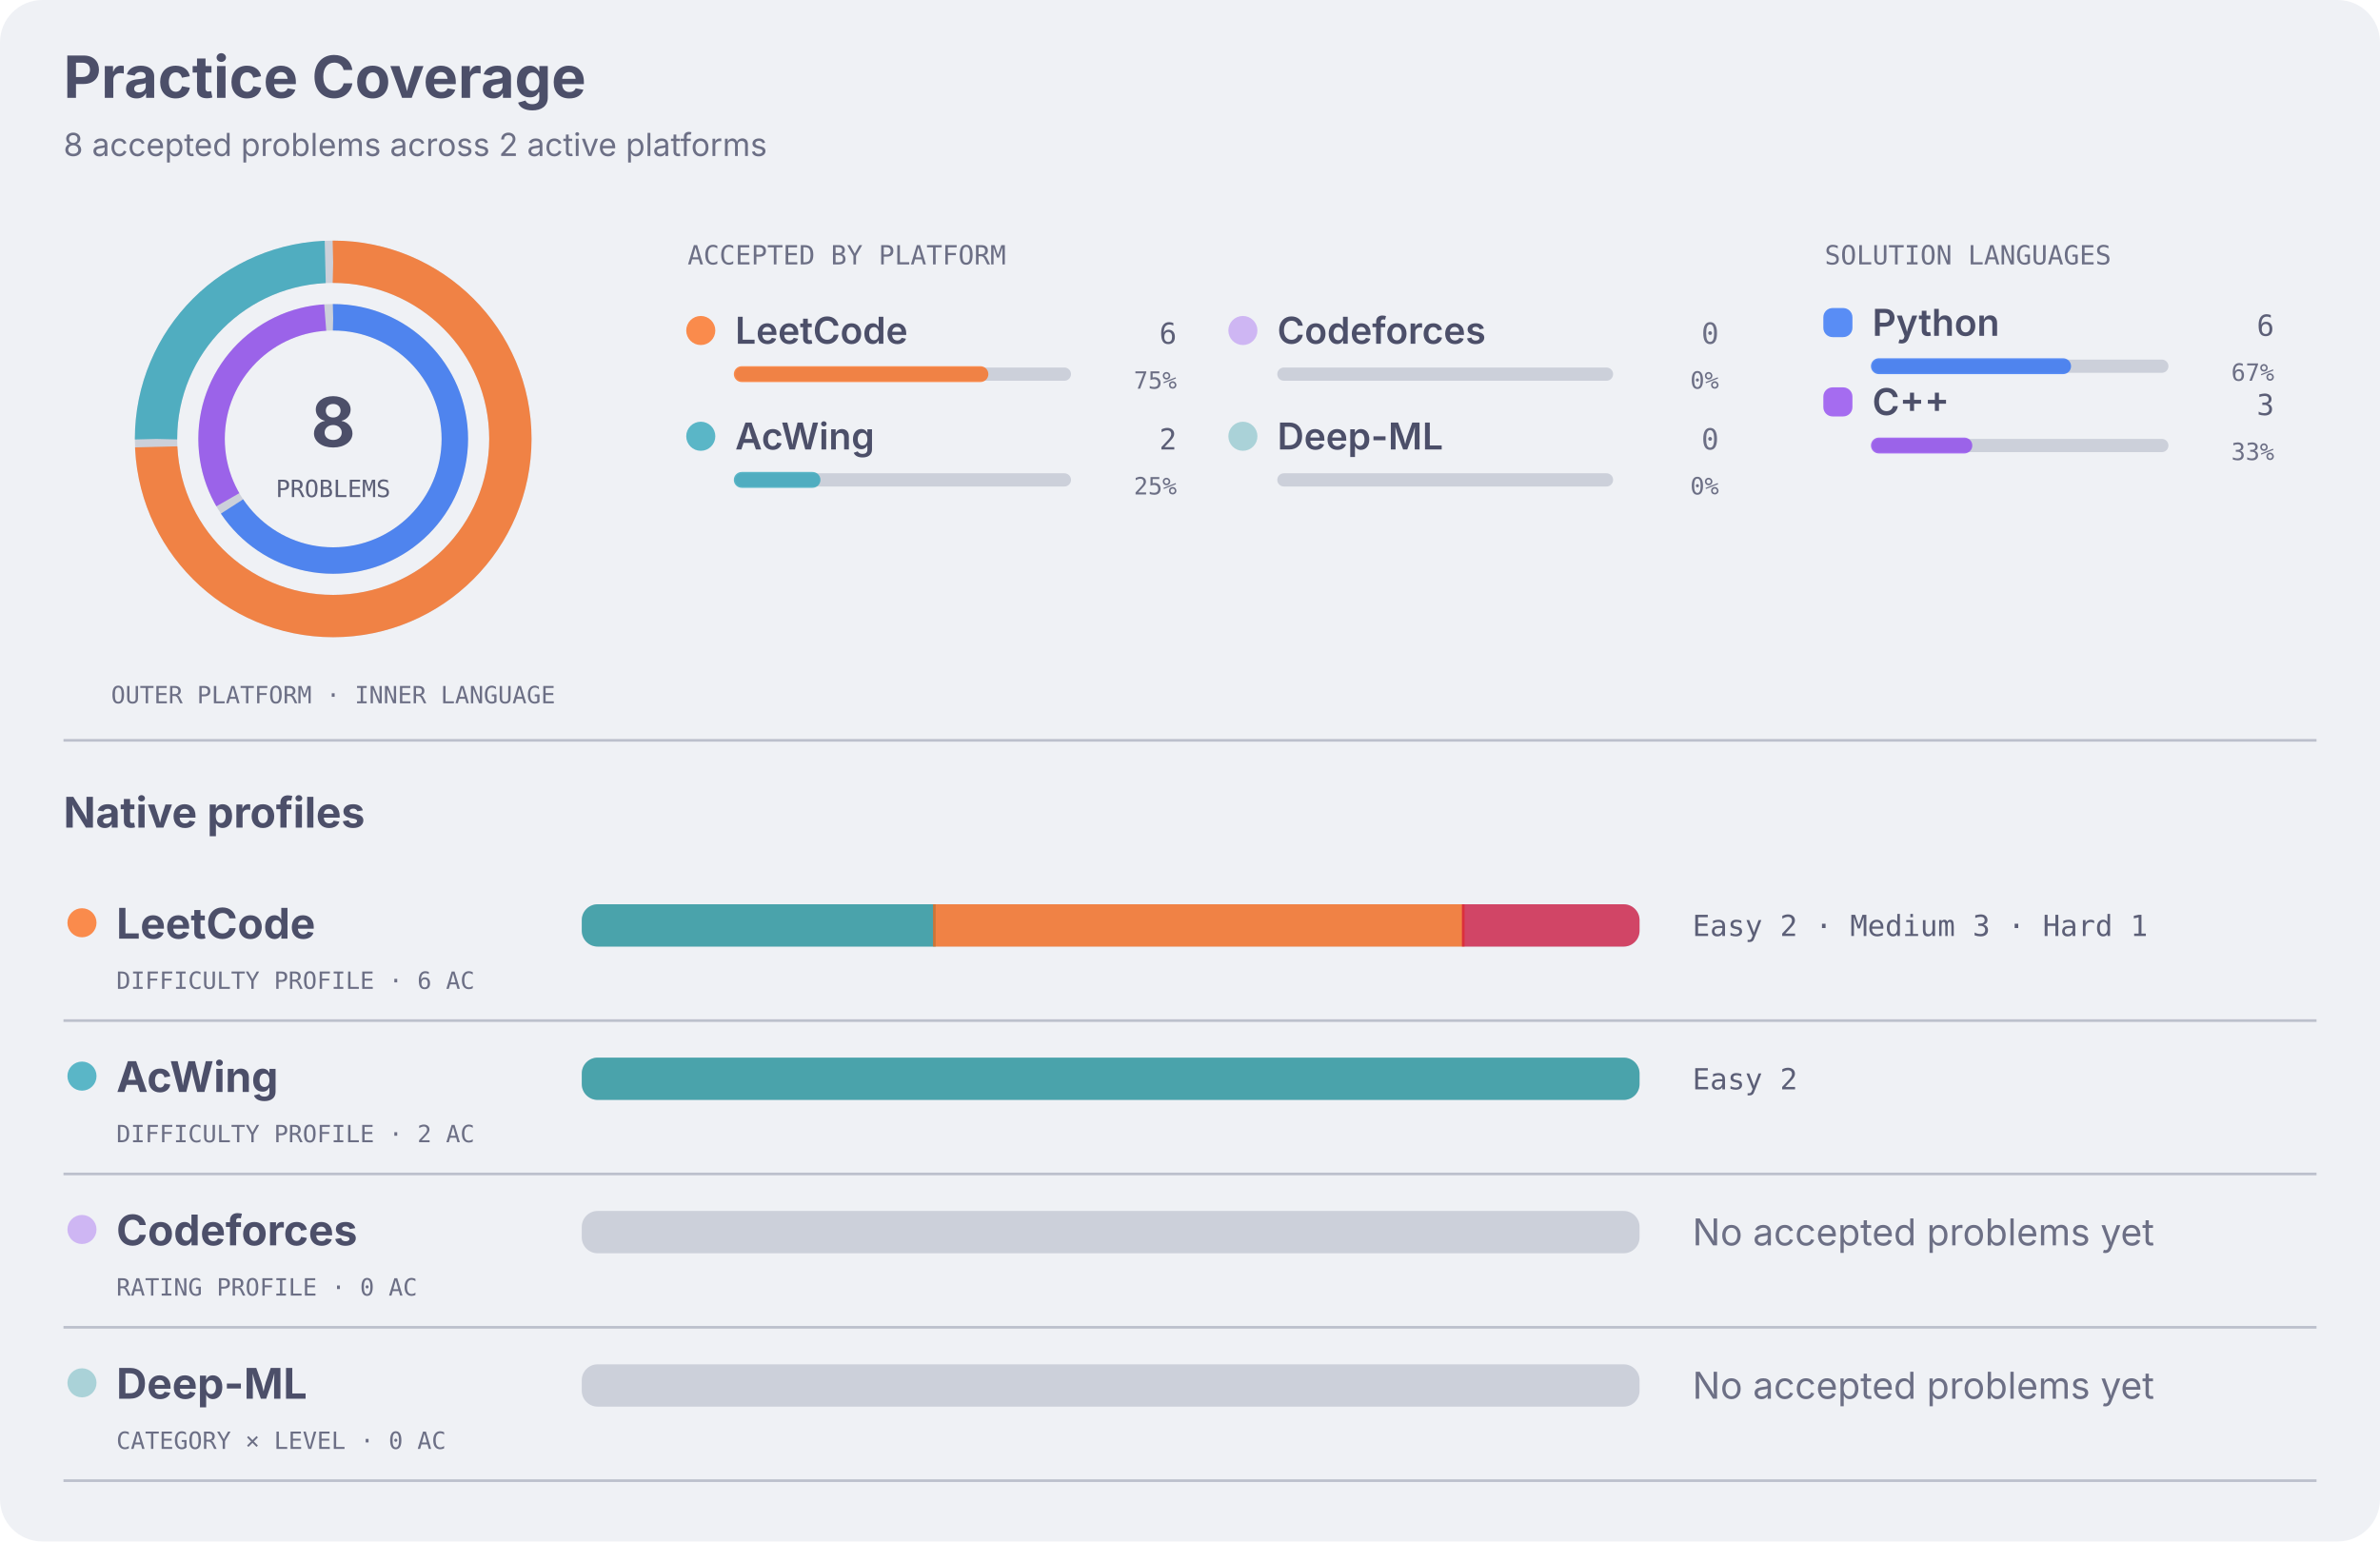
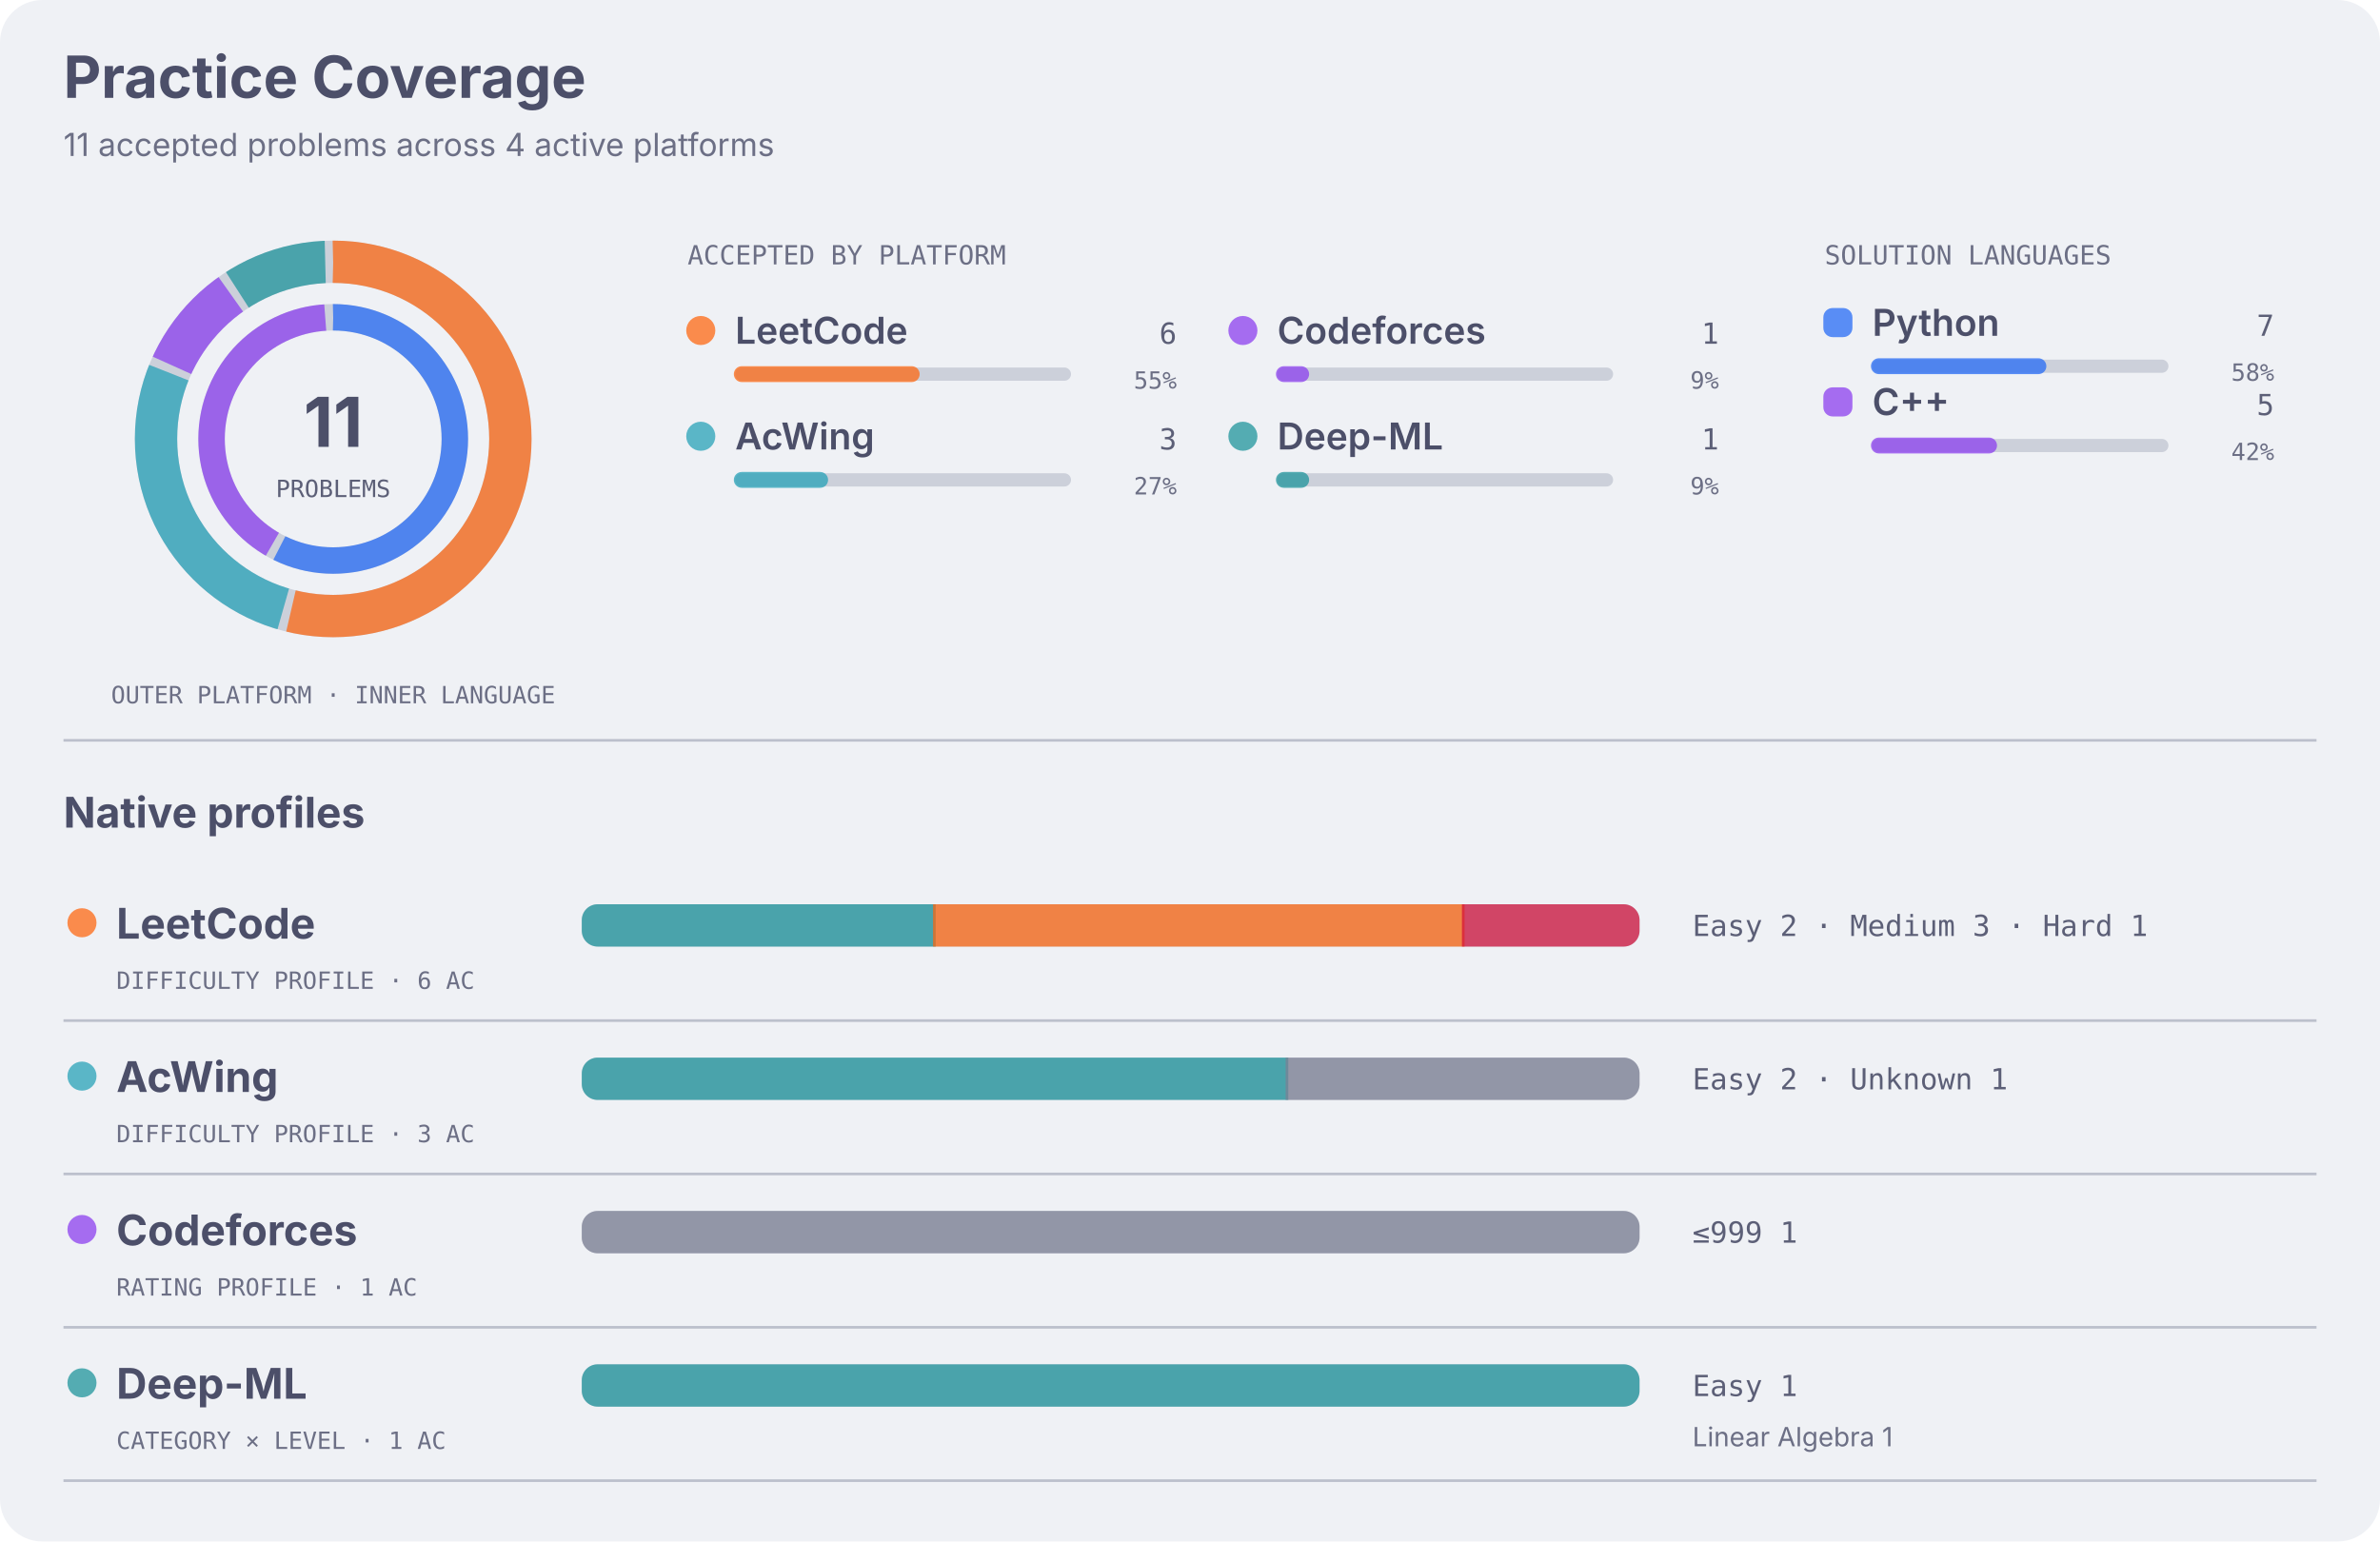
<svg xmlns="http://www.w3.org/2000/svg" width="900" height="583" viewBox="0 0 900 583" role="img" aria-labelledby="coverage-title coverage-desc">
  <style>
    .coverage-background { fill: #eff1f5; }
    .coverage-primary { fill: #4c4f69; }
    .coverage-secondary { fill: #5c5f77; }
    .coverage-muted { fill: #6c6f85; }
    .coverage-track { fill: #ccd0da; }
    .coverage-track-stroke { stroke: #ccd0da; }
    .coverage-divider { stroke: #bcc0cc; }
    .coverage-yellow { fill: #df8e1d; stroke: #df8e1d; }
    .coverage-blue { fill: #1e66f5; stroke: #1e66f5; }
    .coverage-sapphire { fill: #209fb5; stroke: #209fb5; }
    .coverage-mauve { fill: #8839ef; stroke: #8839ef; }
    .coverage-green { fill: #40a02b; stroke: #40a02b; }
    .coverage-peach { fill: #fe640b; stroke: #fe640b; }
    .coverage-red { fill: #d20f39; stroke: #d20f39; }
    .coverage-teal { fill: #179299; stroke: #179299; }
    .coverage-overlay { fill: #7c7f93; stroke: #7c7f93; }
    .coverage-accent { opacity: 0.72; }
    .coverage-empty { opacity: 0.32; }
    @media (prefers-color-scheme: dark) {
      .coverage-background { fill: #1e1e2e; }
      .coverage-primary { fill: #cdd6f4; }
      .coverage-secondary { fill: #bac2de; }
      .coverage-muted { fill: #a6adc8; }
      .coverage-track { fill: #313244; }
      .coverage-track-stroke { stroke: #313244; }
      .coverage-divider { stroke: #45475a; }
      .coverage-yellow { fill: #f9e2af; stroke: #f9e2af; }
      .coverage-blue { fill: #89b4fa; stroke: #89b4fa; }
      .coverage-sapphire { fill: #74c7ec; stroke: #74c7ec; }
      .coverage-mauve { fill: #cba6f7; stroke: #cba6f7; }
      .coverage-green { fill: #a6e3a1; stroke: #a6e3a1; }
      .coverage-peach { fill: #fab387; stroke: #fab387; }
      .coverage-red { fill: #f38ba8; stroke: #f38ba8; }
      .coverage-teal { fill: #94e2d5; stroke: #94e2d5; }
      .coverage-overlay { fill: #9399b2; stroke: #9399b2; }
      .coverage-accent { opacity: 1; }
      .coverage-empty { opacity: 0.45; }
    }
  </style>
  <rect class="coverage-background" width="900" height="583" rx="16" />
  <text class="coverage-primary" x="24" y="37" font-family="-apple-system,BlinkMacSystemFont,Segoe UI,sans-serif" font-size="22" font-weight="700">Practice Coverage</text>
-   <text class="coverage-muted" x="24" y="59" font-family="-apple-system,BlinkMacSystemFont,Segoe UI,sans-serif" font-size="12">8 accepted problems across 2 active platforms</text>
+   <text class="coverage-muted" x="24" y="59" font-family="-apple-system,BlinkMacSystemFont,Segoe UI,sans-serif" font-size="12">11 accepted problems across 4 active platforms</text>
  <circle class="coverage-track-stroke" cx="126" cy="166" r="67" fill="none" stroke-width="16" />
-   <circle class="coverage-accent coverage-peach" cx="126" cy="166" r="67" style="fill:none" stroke-width="16" stroke-dasharray="312.73 108.24" stroke-dashoffset="-0.00" transform="rotate(-90 126 166)" data-ring="platform" data-segment="LeetCode" data-count="6">
+   <circle class="coverage-accent coverage-peach" cx="126" cy="166" r="67" style="fill:none" stroke-width="16" stroke-dasharray="226.62 194.35" stroke-dashoffset="-0.00" transform="rotate(-90 126 166)" data-ring="platform" data-segment="LeetCode" data-count="6">
    </circle>
-   <circle class="coverage-accent coverage-sapphire" cx="126" cy="166" r="67" style="fill:none" stroke-width="16" stroke-dasharray="102.24 318.73" stroke-dashoffset="-315.73" transform="rotate(-90 126 166)" data-ring="platform" data-segment="AcWing" data-count="2">
+   <circle class="coverage-accent coverage-sapphire" cx="126" cy="166" r="67" style="fill:none" stroke-width="16" stroke-dasharray="111.81 309.16" stroke-dashoffset="-229.62" transform="rotate(-90 126 166)" data-ring="platform" data-segment="AcWing" data-count="3">
+     </circle>
+   <circle class="coverage-accent coverage-mauve" cx="126" cy="166" r="67" style="fill:none" stroke-width="16" stroke-dasharray="35.27 385.70" stroke-dashoffset="-344.43" transform="rotate(-90 126 166)" data-ring="platform" data-segment="Codeforces" data-count="1">
+     </circle>
+   <circle class="coverage-accent coverage-teal" cx="126" cy="166" r="67" style="fill:none" stroke-width="16" stroke-dasharray="35.27 385.70" stroke-dashoffset="-382.70" transform="rotate(-90 126 166)" data-ring="platform" data-segment="Deep-ML" data-count="1">
    </circle>
  <circle class="coverage-track-stroke" cx="126" cy="166" r="46" fill="none" stroke-width="10" />
-   <circle class="coverage-accent coverage-blue" cx="126" cy="166" r="46" style="fill:none" stroke-width="10" stroke-dasharray="189.68 99.34" stroke-dashoffset="-0.00" transform="rotate(-90 126 166)" data-ring="language" data-segment="Python" data-count="6">
+   <circle class="coverage-accent coverage-blue" cx="126" cy="166" r="46" style="fill:none" stroke-width="10" stroke-dasharray="165.60 123.43" stroke-dashoffset="-0.00" transform="rotate(-90 126 166)" data-ring="language" data-segment="Python" data-count="7">
    </circle>
-   <circle class="coverage-accent coverage-mauve" cx="126" cy="166" r="46" style="fill:none" stroke-width="10" stroke-dasharray="93.34 195.68" stroke-dashoffset="-192.68" transform="rotate(-90 126 166)" data-ring="language" data-segment="C++" data-count="3">
+   <circle class="coverage-accent coverage-mauve" cx="126" cy="166" r="46" style="fill:none" stroke-width="10" stroke-dasharray="117.43 171.60" stroke-dashoffset="-168.60" transform="rotate(-90 126 166)" data-ring="language" data-segment="C++" data-count="5">
    </circle>
-   <text class="coverage-primary" x="126" y="169" text-anchor="middle" font-family="-apple-system,BlinkMacSystemFont,Segoe UI,sans-serif" font-size="26" font-weight="700">8</text>
+   <text class="coverage-primary" x="126" y="169" text-anchor="middle" font-family="-apple-system,BlinkMacSystemFont,Segoe UI,sans-serif" font-size="26" font-weight="700">11</text>
  <text class="coverage-secondary" x="126" y="188" text-anchor="middle" font-family="ui-monospace,SFMono-Regular,Menlo,monospace" font-size="9">PROBLEMS</text>
  <text class="coverage-muted" x="126" y="266" text-anchor="middle" font-family="ui-monospace,SFMono-Regular,Menlo,monospace" font-size="9">OUTER PLATFORM · INNER LANGUAGE</text>
  <text class="coverage-muted" x="260" y="100" font-family="ui-monospace,SFMono-Regular,Menlo,monospace" font-size="10">ACCEPTED BY PLATFORM</text>
  <text class="coverage-muted" x="690" y="100" font-family="ui-monospace,SFMono-Regular,Menlo,monospace" font-size="10">SOLUTION LANGUAGES</text>
  <circle class="coverage-accent coverage-peach" cx="265" cy="125" r="5" />
  <text class="coverage-primary" x="278" y="130" font-family="-apple-system,BlinkMacSystemFont,Segoe UI,sans-serif" font-size="14" font-weight="600">LeetCode</text>
  <text class="coverage-secondary" x="445" y="130" text-anchor="end" font-family="ui-monospace,SFMono-Regular,Menlo,monospace" font-size="11">6</text>
  <rect class="coverage-track" x="278" y="139" width="127" height="5" rx="2.5" />
-   <rect class="coverage-accent coverage-peach" x="278" y="139" width="95.25" height="5" rx="2.5" data-share="75.0" data-count="6">
+   <rect class="coverage-accent coverage-peach" x="278" y="139" width="69.27" height="5" rx="2.5" data-share="54.5" data-count="6">
    </rect>
-   <text class="coverage-muted" x="445" y="147" text-anchor="end" font-family="ui-monospace,SFMono-Regular,Menlo,monospace" font-size="9">75%</text>
+   <text class="coverage-muted" x="445" y="147" text-anchor="end" font-family="ui-monospace,SFMono-Regular,Menlo,monospace" font-size="9">55%</text>
  <circle class="coverage-accent coverage-sapphire" cx="265" cy="165" r="5" />
  <text class="coverage-primary" x="278" y="170" font-family="-apple-system,BlinkMacSystemFont,Segoe UI,sans-serif" font-size="14" font-weight="600">AcWing</text>
-   <text class="coverage-secondary" x="445" y="170" text-anchor="end" font-family="ui-monospace,SFMono-Regular,Menlo,monospace" font-size="11">2</text>
+   <text class="coverage-secondary" x="445" y="170" text-anchor="end" font-family="ui-monospace,SFMono-Regular,Menlo,monospace" font-size="11">3</text>
  <rect class="coverage-track" x="278" y="179" width="127" height="5" rx="2.5" />
-   <rect class="coverage-accent coverage-sapphire" x="278" y="179" width="31.75" height="5" rx="2.5" data-share="25.0" data-count="2">
+   <rect class="coverage-accent coverage-sapphire" x="278" y="179" width="34.64" height="5" rx="2.5" data-share="27.3" data-count="3">
    </rect>
-   <text class="coverage-muted" x="445" y="187" text-anchor="end" font-family="ui-monospace,SFMono-Regular,Menlo,monospace" font-size="9">25%</text>
-   <circle class="coverage-accent coverage-mauve coverage-empty" cx="470" cy="125" r="5" />
+   <text class="coverage-muted" x="445" y="187" text-anchor="end" font-family="ui-monospace,SFMono-Regular,Menlo,monospace" font-size="9">27%</text>
+   <circle class="coverage-accent coverage-mauve" cx="470" cy="125" r="5" />
  <text class="coverage-primary" x="483" y="130" font-family="-apple-system,BlinkMacSystemFont,Segoe UI,sans-serif" font-size="14" font-weight="600">Codeforces</text>
-   <text class="coverage-muted" x="650" y="130" text-anchor="end" font-family="ui-monospace,SFMono-Regular,Menlo,monospace" font-size="11">0</text>
+   <text class="coverage-secondary" x="650" y="130" text-anchor="end" font-family="ui-monospace,SFMono-Regular,Menlo,monospace" font-size="11">1</text>
  <rect class="coverage-track" x="483" y="139" width="127" height="5" rx="2.5" />
-   <text class="coverage-muted" x="650" y="147" text-anchor="end" font-family="ui-monospace,SFMono-Regular,Menlo,monospace" font-size="9">0%</text>
-   <circle class="coverage-accent coverage-teal coverage-empty" cx="470" cy="165" r="5" />
+   <rect class="coverage-accent coverage-mauve" x="483" y="139" width="11.55" height="5" rx="2.5" data-share="9.1" data-count="1">
+     </rect>
+   <text class="coverage-muted" x="650" y="147" text-anchor="end" font-family="ui-monospace,SFMono-Regular,Menlo,monospace" font-size="9">9%</text>
+   <circle class="coverage-accent coverage-teal" cx="470" cy="165" r="5" />
  <text class="coverage-primary" x="483" y="170" font-family="-apple-system,BlinkMacSystemFont,Segoe UI,sans-serif" font-size="14" font-weight="600">Deep-ML</text>
-   <text class="coverage-muted" x="650" y="170" text-anchor="end" font-family="ui-monospace,SFMono-Regular,Menlo,monospace" font-size="11">0</text>
+   <text class="coverage-secondary" x="650" y="170" text-anchor="end" font-family="ui-monospace,SFMono-Regular,Menlo,monospace" font-size="11">1</text>
  <rect class="coverage-track" x="483" y="179" width="127" height="5" rx="2.5" />
-   <text class="coverage-muted" x="650" y="187" text-anchor="end" font-family="ui-monospace,SFMono-Regular,Menlo,monospace" font-size="9">0%</text>
+   <rect class="coverage-accent coverage-teal" x="483" y="179" width="11.55" height="5" rx="2.5" data-share="9.1" data-count="1">
+     </rect>
+   <text class="coverage-muted" x="650" y="187" text-anchor="end" font-family="ui-monospace,SFMono-Regular,Menlo,monospace" font-size="9">9%</text>
  <rect class="coverage-accent coverage-blue" x="690" y="117" width="10" height="10" rx="3" />
  <text class="coverage-primary" x="708" y="127" font-family="-apple-system,BlinkMacSystemFont,Segoe UI,sans-serif" font-size="14" font-weight="600">Python</text>
-   <text class="coverage-secondary" x="860" y="127" text-anchor="end" font-family="ui-monospace,SFMono-Regular,Menlo,monospace" font-size="11">6</text>
+   <text class="coverage-secondary" x="860" y="127" text-anchor="end" font-family="ui-monospace,SFMono-Regular,Menlo,monospace" font-size="11">7</text>
  <rect class="coverage-track" x="708" y="136" width="112" height="5" rx="2.5" />
-   <rect class="coverage-accent coverage-blue" x="708" y="136" width="74.67" height="5" rx="2.5" data-share="66.7" data-count="6">
+   <rect class="coverage-accent coverage-blue" x="708" y="136" width="65.33" height="5" rx="2.5" data-share="58.3" data-count="7">
    </rect>
-   <text class="coverage-muted" x="860" y="144" text-anchor="end" font-family="ui-monospace,SFMono-Regular,Menlo,monospace" font-size="9">67%</text>
+   <text class="coverage-muted" x="860" y="144" text-anchor="end" font-family="ui-monospace,SFMono-Regular,Menlo,monospace" font-size="9">58%</text>
  <rect class="coverage-accent coverage-mauve" x="690" y="147" width="10" height="10" rx="3" />
  <text class="coverage-primary" x="708" y="157" font-family="-apple-system,BlinkMacSystemFont,Segoe UI,sans-serif" font-size="14" font-weight="600">C++</text>
-   <text class="coverage-secondary" x="860" y="157" text-anchor="end" font-family="ui-monospace,SFMono-Regular,Menlo,monospace" font-size="11">3</text>
+   <text class="coverage-secondary" x="860" y="157" text-anchor="end" font-family="ui-monospace,SFMono-Regular,Menlo,monospace" font-size="11">5</text>
  <rect class="coverage-track" x="708" y="166" width="112" height="5" rx="2.5" />
-   <rect class="coverage-accent coverage-mauve" x="708" y="166" width="37.33" height="5" rx="2.5" data-share="33.3" data-count="3">
+   <rect class="coverage-accent coverage-mauve" x="708" y="166" width="46.67" height="5" rx="2.5" data-share="41.7" data-count="5">
    </rect>
-   <text class="coverage-muted" x="860" y="174" text-anchor="end" font-family="ui-monospace,SFMono-Regular,Menlo,monospace" font-size="9">33%</text>
+   <text class="coverage-muted" x="860" y="174" text-anchor="end" font-family="ui-monospace,SFMono-Regular,Menlo,monospace" font-size="9">42%</text>
  <line class="coverage-divider" x1="24" y1="280" x2="876" y2="280" />
  <text class="coverage-primary" x="24" y="313" font-family="-apple-system,BlinkMacSystemFont,Segoe UI,sans-serif" font-size="16" font-weight="700">Native profiles</text>
  <circle class="coverage-accent coverage-peach" cx="31" cy="349" r="5" />
  <text class="coverage-primary" x="44" y="355" font-family="-apple-system,BlinkMacSystemFont,Segoe UI,sans-serif" font-size="16" font-weight="650">LeetCode</text>
  <text class="coverage-muted" x="44" y="374" font-family="ui-monospace,SFMono-Regular,Menlo,monospace" font-size="9">DIFFICULTY PROFILE · 6 AC</text>
  <rect class="coverage-track" x="220" y="342" width="400" height="16" rx="6" />
  <clipPath id="leetcode-profile-clip">
    <rect x="220" y="342" width="400" height="16" rx="6" />
  </clipPath>
  <rect x="220.00" y="342" width="133.33" height="16" class="coverage-accent coverage-teal" clip-path="url(#leetcode-profile-clip)" data-profile="leetcode" data-segment="Easy" data-count="2">
    </rect>
  <rect x="353.33" y="342" width="200.00" height="16" class="coverage-accent coverage-peach" clip-path="url(#leetcode-profile-clip)" data-profile="leetcode" data-segment="Medium" data-count="3">
    </rect>
  <rect x="553.33" y="342" width="66.67" height="16" class="coverage-accent coverage-red" clip-path="url(#leetcode-profile-clip)" data-profile="leetcode" data-segment="Hard" data-count="1">
    </rect>
  <text class="coverage-secondary" x="640" y="354" font-family="ui-monospace,SFMono-Regular,Menlo,monospace" font-size="11">Easy 2 · Medium 3 · Hard 1</text>
  <line class="coverage-divider" x1="24" y1="386" x2="876" y2="386" />
  <circle class="coverage-accent coverage-sapphire" cx="31" cy="407" r="5" />
  <text class="coverage-primary" x="44" y="413" font-family="-apple-system,BlinkMacSystemFont,Segoe UI,sans-serif" font-size="16" font-weight="650">AcWing</text>
-   <text class="coverage-muted" x="44" y="432" font-family="ui-monospace,SFMono-Regular,Menlo,monospace" font-size="9">DIFFICULTY PROFILE · 2 AC</text>
+   <text class="coverage-muted" x="44" y="432" font-family="ui-monospace,SFMono-Regular,Menlo,monospace" font-size="9">DIFFICULTY PROFILE · 3 AC</text>
  <rect class="coverage-track" x="220" y="400" width="400" height="16" rx="6" />
  <clipPath id="acwing-profile-clip">
    <rect x="220" y="400" width="400" height="16" rx="6" />
  </clipPath>
-   <rect x="220.00" y="400" width="400.00" height="16" class="coverage-accent coverage-teal" clip-path="url(#acwing-profile-clip)" data-profile="acwing" data-segment="Easy" data-count="2">
+   <rect x="220.00" y="400" width="266.67" height="16" class="coverage-accent coverage-teal" clip-path="url(#acwing-profile-clip)" data-profile="acwing" data-segment="Easy" data-count="2">
    </rect>
-   <text class="coverage-secondary" x="640" y="412" font-family="ui-monospace,SFMono-Regular,Menlo,monospace" font-size="11">Easy 2</text>
+   <rect x="486.67" y="400" width="133.33" height="16" class="coverage-accent coverage-overlay" clip-path="url(#acwing-profile-clip)" data-profile="acwing" data-segment="Unknown" data-count="1">
+     </rect>
+   <text class="coverage-secondary" x="640" y="412" font-family="ui-monospace,SFMono-Regular,Menlo,monospace" font-size="11">Easy 2 · Unknown 1</text>
  <line class="coverage-divider" x1="24" y1="444" x2="876" y2="444" />
-   <circle class="coverage-accent coverage-mauve coverage-empty" cx="31" cy="465" r="5" />
+   <circle class="coverage-accent coverage-mauve" cx="31" cy="465" r="5" />
  <text class="coverage-primary" x="44" y="471" font-family="-apple-system,BlinkMacSystemFont,Segoe UI,sans-serif" font-size="16" font-weight="650">Codeforces</text>
-   <text class="coverage-muted" x="44" y="490" font-family="ui-monospace,SFMono-Regular,Menlo,monospace" font-size="9">RATING PROFILE · 0 AC</text>
+   <text class="coverage-muted" x="44" y="490" font-family="ui-monospace,SFMono-Regular,Menlo,monospace" font-size="9">RATING PROFILE · 1 AC</text>
  <rect class="coverage-track" x="220" y="458" width="400" height="16" rx="6" />
-   <text class="coverage-muted" x="640" y="471" font-family="-apple-system,BlinkMacSystemFont,Segoe UI,sans-serif" font-size="14">No accepted problems yet</text>
+   <clipPath id="codeforces-profile-clip">
+     <rect x="220" y="458" width="400" height="16" rx="6" />
+   </clipPath>
+   <rect x="220.00" y="458" width="400.00" height="16" class="coverage-accent coverage-overlay" clip-path="url(#codeforces-profile-clip)" data-profile="codeforces" data-segment="≤999" data-count="1">
+     </rect>
+   <text class="coverage-secondary" x="640" y="470" font-family="ui-monospace,SFMono-Regular,Menlo,monospace" font-size="11">≤999 1</text>
  <line class="coverage-divider" x1="24" y1="502" x2="876" y2="502" />
-   <circle class="coverage-accent coverage-teal coverage-empty" cx="31" cy="523" r="5" />
+   <circle class="coverage-accent coverage-teal" cx="31" cy="523" r="5" />
  <text class="coverage-primary" x="44" y="529" font-family="-apple-system,BlinkMacSystemFont,Segoe UI,sans-serif" font-size="16" font-weight="650">Deep-ML</text>
-   <text class="coverage-muted" x="44" y="548" font-family="ui-monospace,SFMono-Regular,Menlo,monospace" font-size="9">CATEGORY × LEVEL · 0 AC</text>
+   <text class="coverage-muted" x="44" y="548" font-family="ui-monospace,SFMono-Regular,Menlo,monospace" font-size="9">CATEGORY × LEVEL · 1 AC</text>
  <rect class="coverage-track" x="220" y="516" width="400" height="16" rx="6" />
-   <text class="coverage-muted" x="640" y="529" font-family="-apple-system,BlinkMacSystemFont,Segoe UI,sans-serif" font-size="14">No accepted problems yet</text>
+   <clipPath id="deep-ml-profile-clip">
+     <rect x="220" y="516" width="400" height="16" rx="6" />
+   </clipPath>
+   <rect x="220.00" y="516" width="400.00" height="16" class="coverage-accent coverage-teal" clip-path="url(#deep-ml-profile-clip)" data-profile="deep-ml" data-segment="Easy" data-count="1">
+     </rect>
+   <text class="coverage-secondary" x="640" y="528" font-family="ui-monospace,SFMono-Regular,Menlo,monospace" font-size="11">Easy 1</text>
+   <text class="coverage-muted" x="640" y="547" font-family="-apple-system,BlinkMacSystemFont,Segoe UI,sans-serif" font-size="10">Linear Algebra 1</text>
  <line class="coverage-divider" x1="24" y1="560" x2="876" y2="560" />
</svg>
